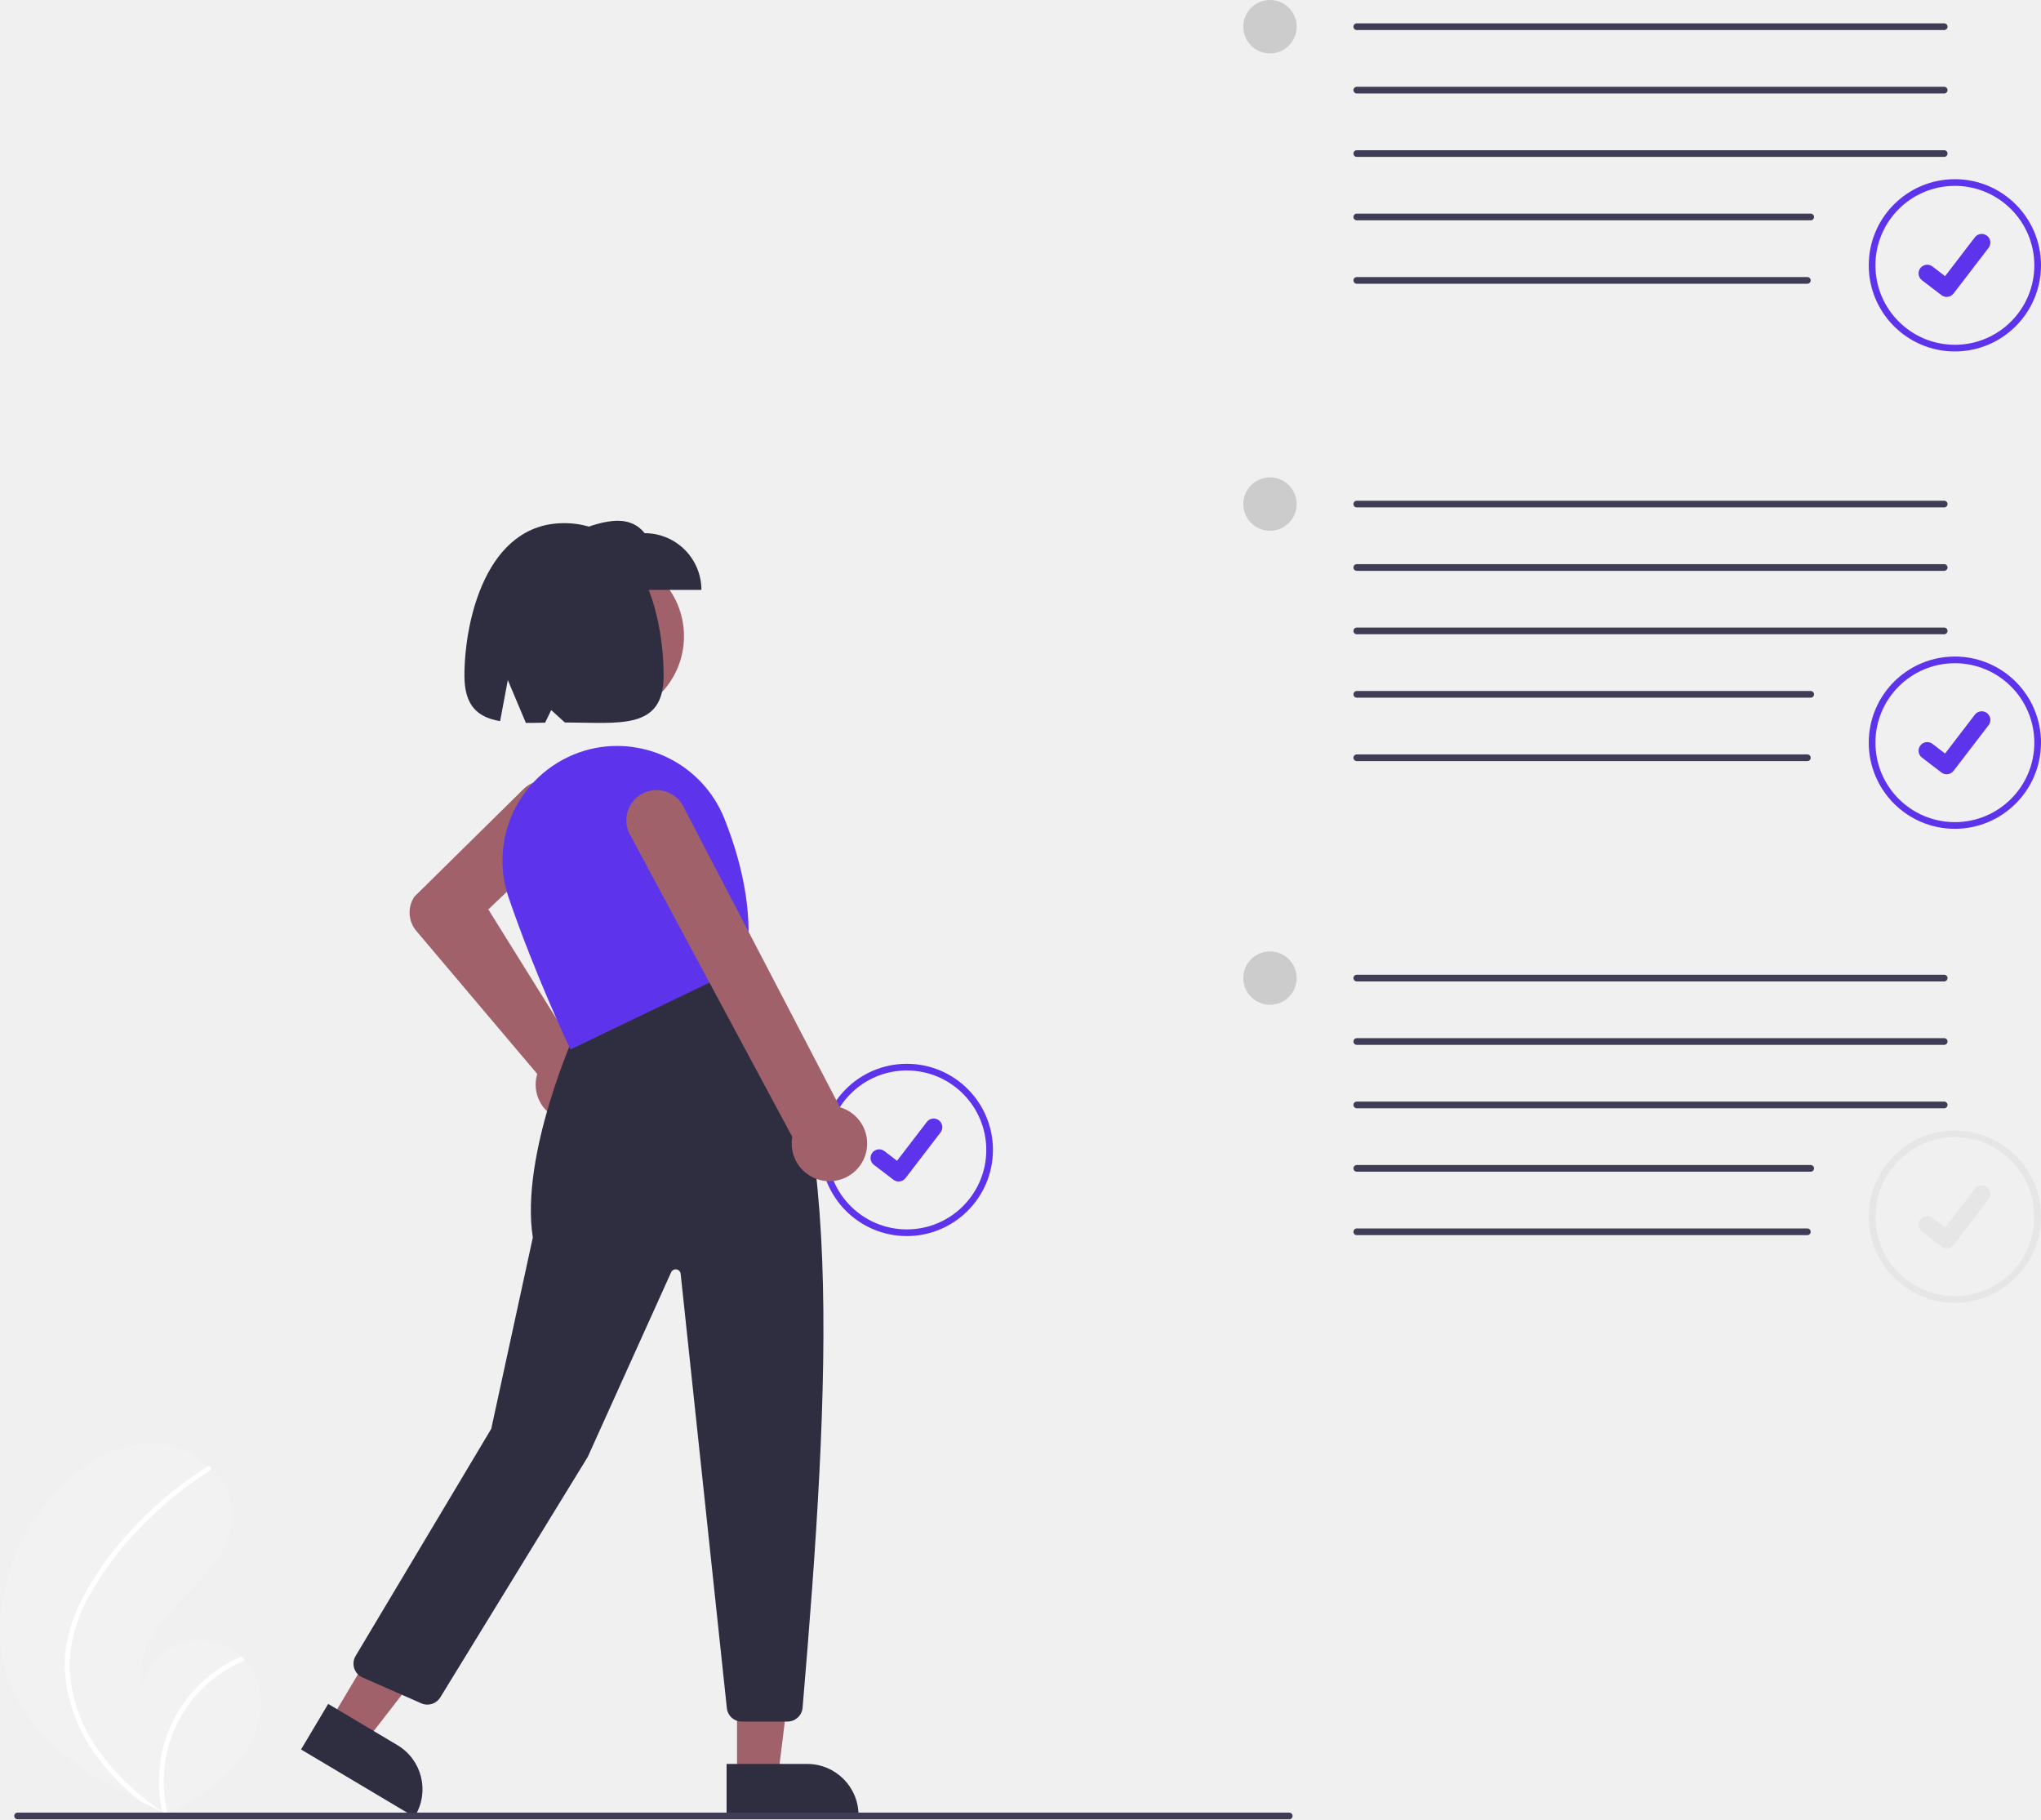
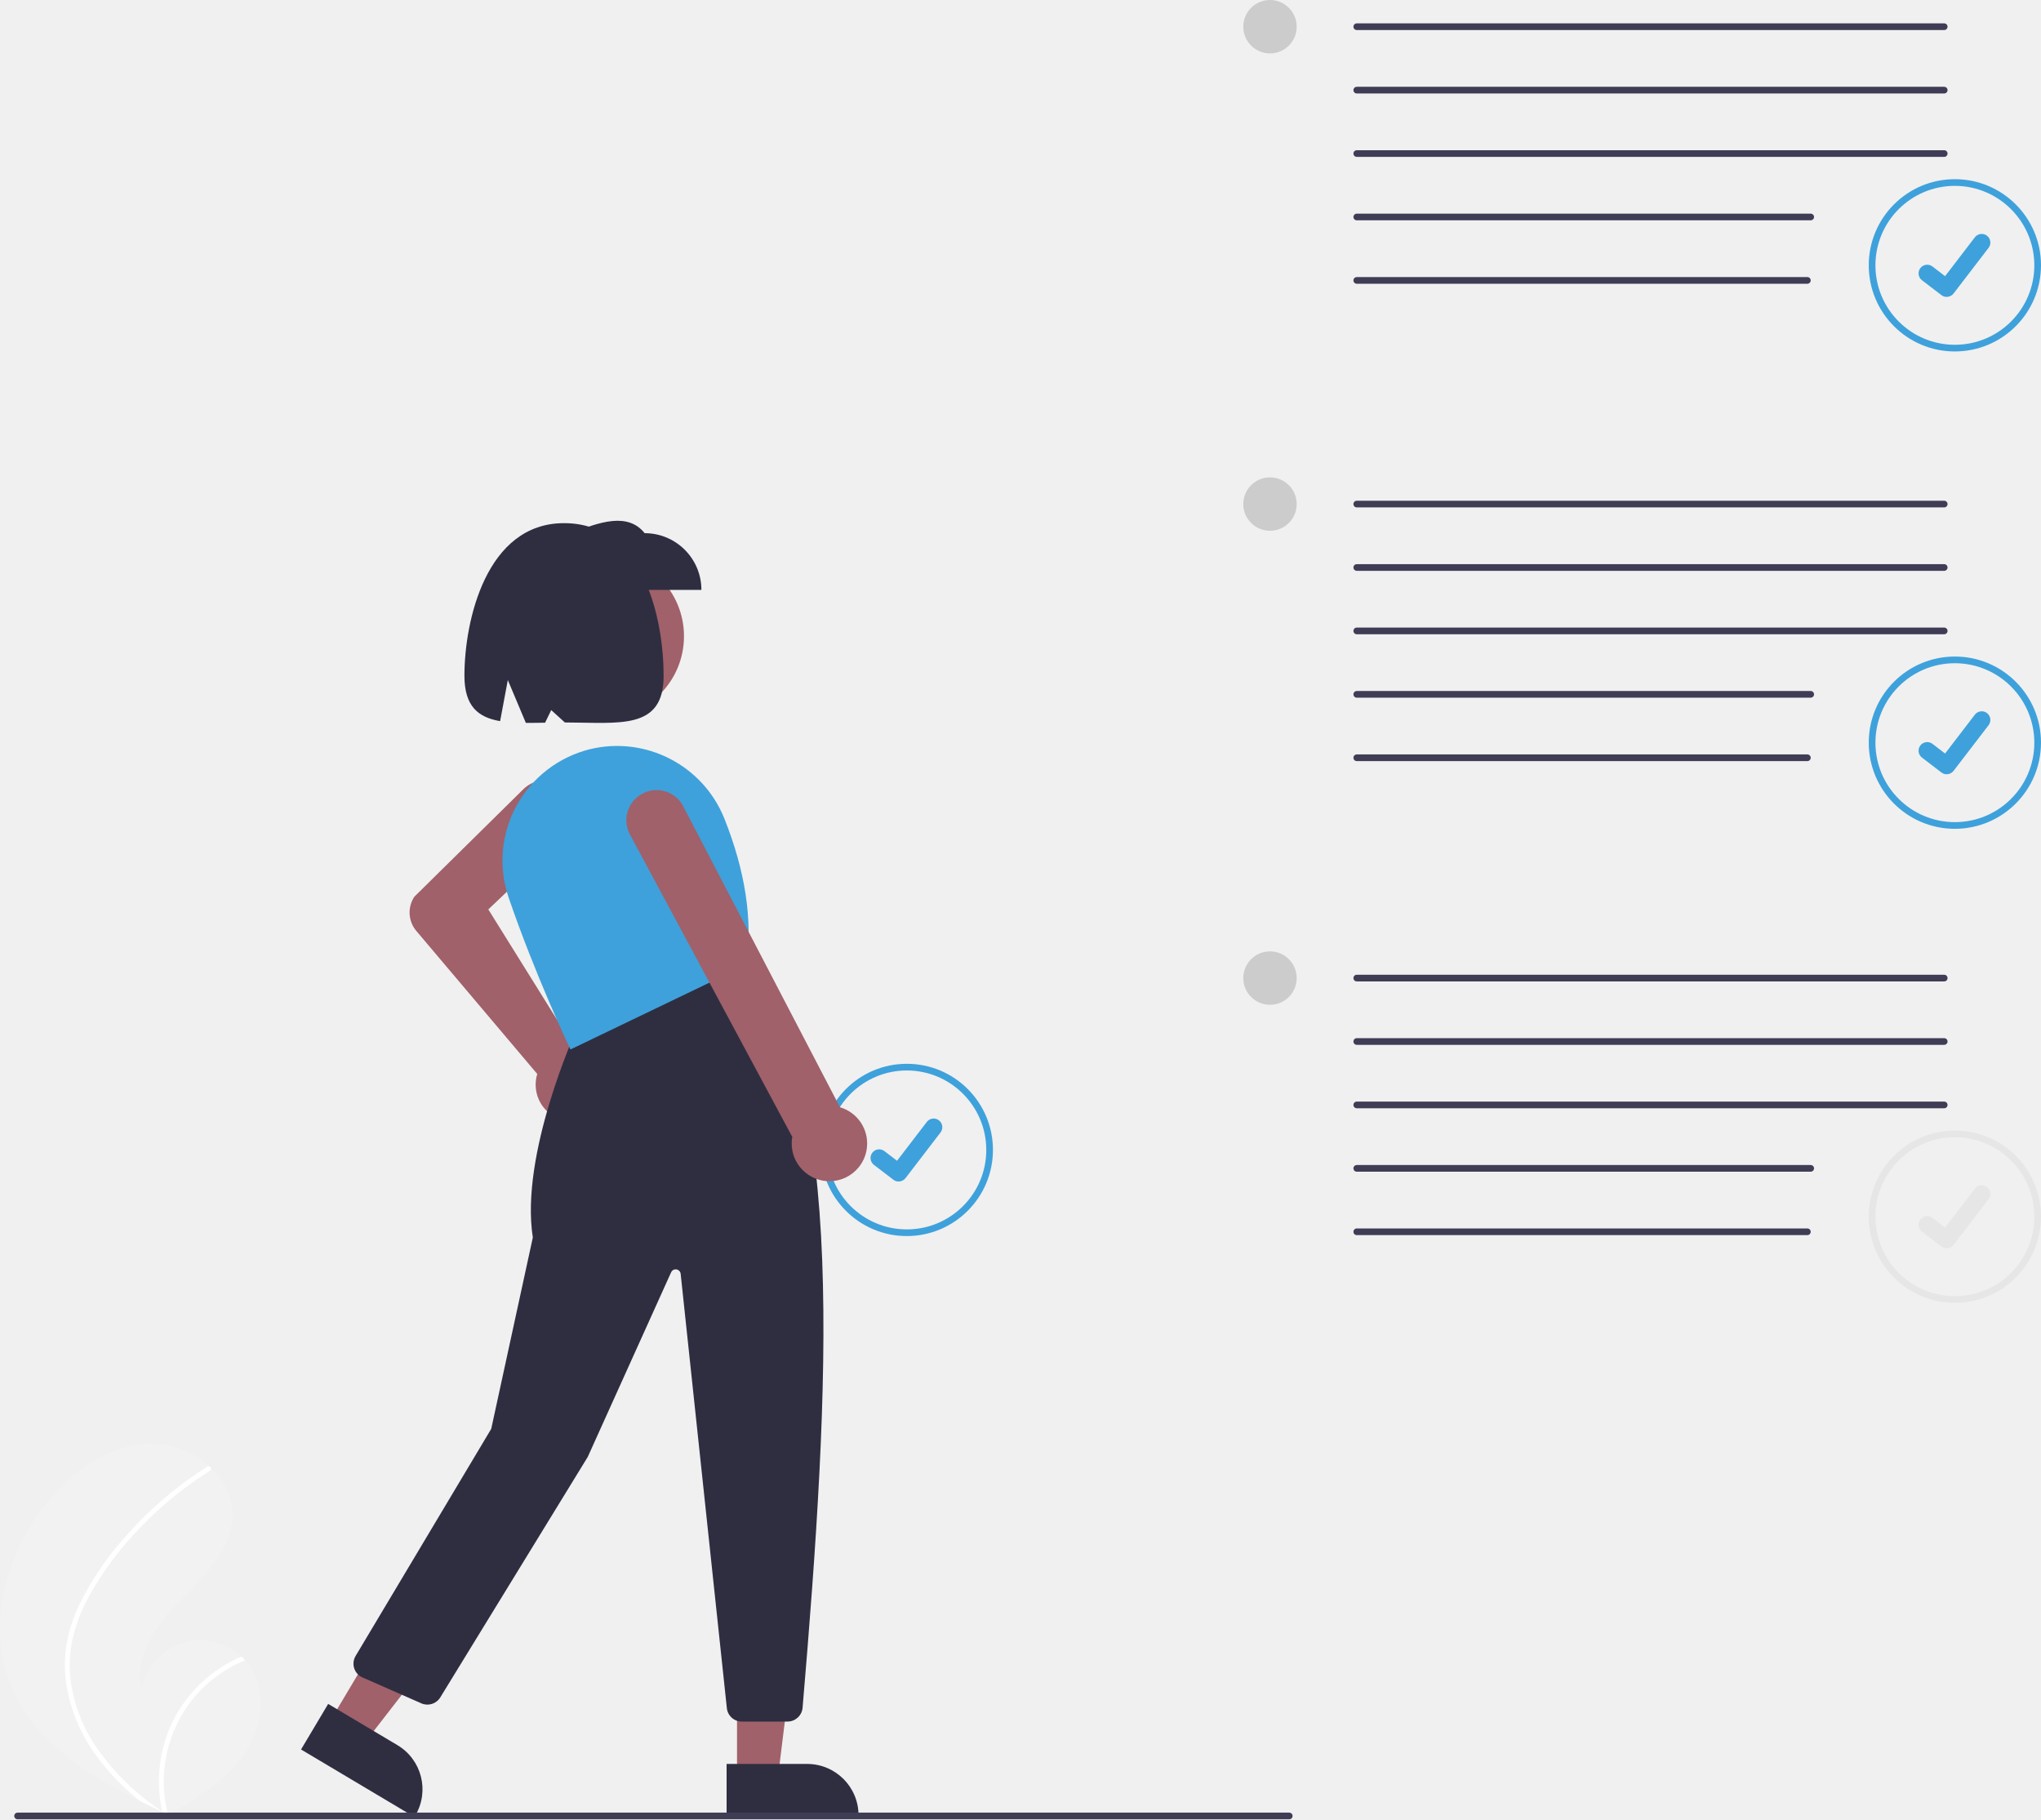
<svg xmlns="http://www.w3.org/2000/svg" id="b14b4c54-86a5-44a3-9b04-f03d46045827" data-name="Layer 1" width="611.496" height="545" viewBox="0 0 611.496 545">
  <path d="M297.877,683.382c6.972,15.945,22.46,25.702,38.318,33.634q3.321,1.662,6.632,3.228c.015.004.03.015.045.02.106.05.212.1.312.151.455.215.911.43,1.363.642l-.215.133-.671.41c.232-.133.462-.261.694-.394.069-.04.142-.078.211-.118,8.004-4.529,16.124-9.329,21.759-16.574,5.844-7.523,8.395-18.447,3.602-26.68a16.784,16.784,0,0,0-2.229-2.995c-.351-.383-.723-.746-1.106-1.099a17.99,17.99,0,0,0-29.914,9.472c-2.387-9.814,4.719-19.239,11.805-26.438,7.09-7.196,15.184-15.082,15.402-25.184a19.465,19.465,0,0,0-6.554-14.529c-.125-.116-.25-.232-.378-.344a26.254,26.254,0,0,0-17.916-6.761c-12.286.344-23.209,8.316-30.898,17.908C295.762,643.296,289.951,665.253,297.877,683.382Z" transform="translate(-294.2519 -177.5)" fill="#f2f2f2" />
  <path d="M317.787,658.686a44.631,44.631,0,0,0-3.754,12.393,38.753,38.753,0,0,0,.173,11.523,49.653,49.653,0,0,0,9.411,21.548,71.462,71.462,0,0,0,12.577,12.867q3.321,1.662,6.632,3.228c.015.004.03.015.045.02.106.05.212.1.312.151.455.215.911.43,1.363.642l-.215.133-.671.41c.232-.133.462-.261.694-.394.069-.04.142-.078.211-.118a39.503,39.503,0,0,1,8.069-35.377,39.841,39.841,0,0,1,15.062-10.872c-.351-.383-.723-.746-1.106-1.099a41.308,41.308,0,0,0-6.421,3.452,40.475,40.475,0,0,0-15.828,19.892,41.381,41.381,0,0,0-1.488,23.103c-.389-.269-.779-.544-1.159-.818a72.559,72.559,0,0,1-18.746-18.684,46.192,46.192,0,0,1-7.662-21.032c-.768-8.226,1.49-16.239,5.338-23.463a96.69,96.69,0,0,1,15.692-21.13A109.868,109.868,0,0,1,357.07,618.119a.79.79,0,0,0,.261-1.057.672.672,0,0,0-.378-.344.585.585,0,0,0-.501.088c-.936.591-1.864,1.187-2.782,1.802A111.115,111.115,0,0,0,332.898,636.632,89.455,89.455,0,0,0,317.787,658.686Z" transform="translate(-294.2519 -177.5)" fill="#fff" />
-   <path d="M565.945,547.784a25.803,25.803,0,1,1,25.803-25.803A25.832,25.832,0,0,1,565.945,547.784Zm0-49.606a23.803,23.803,0,1,0,23.803,23.803A23.83,23.83,0,0,0,565.945,498.177Z" transform="translate(-294.2519 -177.5)" fill="#5d34ec" />
-   <path id="f73b5929-bbea-48c2-a07c-236a7aa3f606" data-name="Path 395" d="M563.487,531.442a2.572,2.572,0,0,1-1.548-.514l-.028-.021-5.829-4.459a2.59,2.59,0,1,1,3.152-4.112l3.776,2.895,8.922-11.64a2.589,2.589,0,0,1,3.63-.48l.001.001-.055.077.057-.077a2.592,2.592,0,0,1,.479,3.631L565.55,530.429a2.591,2.591,0,0,1-2.06,1.01Z" transform="translate(-294.2519 -177.5)" fill="#5d34ec" />
+   <path d="M565.945,547.784a25.803,25.803,0,1,1,25.803-25.803A25.832,25.832,0,0,1,565.945,547.784Zm0-49.606a23.803,23.803,0,1,0,23.803,23.803A23.83,23.83,0,0,0,565.945,498.177Z" transform="translate(-294.2519 -177.5)" fill="#3ea1db" />
+   <path id="f73b5929-bbea-48c2-a07c-236a7aa3f606" data-name="Path 395" d="M563.487,531.442a2.572,2.572,0,0,1-1.548-.514l-.028-.021-5.829-4.459a2.59,2.59,0,1,1,3.152-4.112l3.776,2.895,8.922-11.64a2.589,2.589,0,0,1,3.63-.48l.001.001-.055.077.057-.077a2.592,2.592,0,0,1,.479,3.631L565.55,530.429a2.591,2.591,0,0,1-2.06,1.01Z" transform="translate(-294.2519 -177.5)" fill="#3ea1db" />
  <circle cx="180.367" cy="190.593" r="24.561" fill="#a0616a" />
  <path d="M465.751,513.425q-.464,0-.932-.041a11.003,11.003,0,0,1-9.875-13.116,10.301,10.301,0,0,1,.27-1.046l-36.25-42.873a8.545,8.545,0,0,1-.594-10.185l.066-.08,32.629-32.174a9.432,9.432,0,1,1,13.121,13.553l-23.632,22.467,25.872,41.523a10.471,10.471,0,0,1,1.459.18,11.002,11.002,0,0,1-2.133,21.792Z" transform="translate(-294.2519 -177.5)" fill="#a0616a" />
  <polygon points="220.819 532.422 233.079 532.421 238.911 485.133 220.817 485.134 220.819 532.422" fill="#a0616a" />
  <path d="M511.944,705.919l24.144-.001h.001A15.386,15.386,0,0,1,551.475,721.304v.5l-39.531.001Z" transform="translate(-294.2519 -177.5)" fill="#2f2e41" />
  <polygon points="98.963 515.471 109.497 521.743 138.702 484.096 123.155 474.84 98.963 515.471" fill="#a0616a" />
  <path d="M392.576,687.932l20.745,12.352.001 0a15.386,15.386,0,0,1,5.348,21.092l-.256.43-33.966-20.223Z" transform="translate(-294.2519 -177.5)" fill="#2f2e41" />
  <path d="M530.224,693.219H516.495a4.492,4.492,0,0,1-4.475-4.024L498.181,559.098a1.5,1.5,0,0,0-2.859-.459l-24.968,55.286-44.204,72.08a4.521,4.521,0,0,1-5.648,1.766l-17.659-7.77a4.501,4.501,0,0,1-2.051-6.428l40.636-68.041,12.463-57.328c-3.92-24.861,12.884-61.823,13.054-62.194l.083-.181,50.526-20.211.232.284c30.023,36.648,25.137,126.487,16.924,223.193A4.53,4.53,0,0,1,530.224,693.219Z" transform="translate(-294.2519 -177.5)" fill="#2f2e41" />
-   <path d="M465.163,491.887l-.216-.453c-.103-.217-10.395-21.924-18.329-45.124a34.221,34.221,0,0,1,2.373-27.425,34.594,34.594,0,0,1,22.061-16.964h0a34.636,34.636,0,0,1,40.202,20.743c6.293,15.737,8.527,30.415,6.64,43.625l-.038.265-.241.115Z" transform="translate(-294.2519 -177.5)" fill="#5d34ec" />
+   <path d="M465.163,491.887l-.216-.453c-.103-.217-10.395-21.924-18.329-45.124a34.221,34.221,0,0,1,2.373-27.425,34.594,34.594,0,0,1,22.061-16.964h0a34.636,34.636,0,0,1,40.202,20.743c6.293,15.737,8.527,30.415,6.64,43.625l-.038.265-.241.115Z" transform="translate(-294.2519 -177.5)" fill="#3ea1db" />
  <path d="M551.584,527.104a11.318,11.318,0,0,1-8.677,4.25h0a11.307,11.307,0,0,1-11.459-11.612,10.9,10.9,0,0,1,.18-1.66L483.265,428.007a9.052,9.052,0,1,1,15.405-9.51l47.247,90.707a11.295,11.295,0,0,1,5.667,17.9Z" transform="translate(-294.2519 -177.5)" fill="#a0616a" />
  <path d="M504.398,354.219h-39v-17c8.56-3.401,16.937-6.293,22,0a17,17,0,0,1,17,17Z" transform="translate(-294.2519 -177.5)" fill="#2f2e41" />
  <path d="M463.239,334.219c-23.315,0-29.841,29.224-29.841,45.711,0,9.195,4.158,12.483,10.692,13.596l2.308-12.307,5.405,12.837c1.835.009,3.764-.026,5.763-.063l1.833-3.773,4.086,3.706c16.367.024,29.595,2.41,29.595-13.994C493.079,363.444,487.356,334.219,463.239,334.219Z" transform="translate(-294.2519 -177.5)" fill="#2f2e41" />
  <circle cx="380.496" cy="151" r="8" fill="#ccc" />
-   <path d="M879.945,425.784a25.803,25.803,0,1,1,25.803-25.803A25.832,25.832,0,0,1,879.945,425.784Zm0-49.606a23.803,23.803,0,1,0,23.803,23.803A23.83,23.83,0,0,0,879.945,376.177Z" transform="translate(-294.2519 -177.5)" fill="#5d34ec" />
-   <path id="b9831659-891b-45a6-8adc-1a9375a374c9" data-name="Path 395" d="M877.487,409.442a2.572,2.572,0,0,1-1.548-.514l-.028-.021-5.829-4.459a2.59,2.59,0,1,1,3.152-4.112l3.776,2.895,8.922-11.64a2.589,2.589,0,0,1,3.63-.48l.001.001-.055.077.057-.077a2.592,2.592,0,0,1,.479,3.631L879.55,408.429a2.591,2.591,0,0,1-2.06,1.01Z" transform="translate(-294.2519 -177.5)" fill="#5d34ec" />
+   <path d="M879.945,425.784a25.803,25.803,0,1,1,25.803-25.803A25.832,25.832,0,0,1,879.945,425.784Zm0-49.606a23.803,23.803,0,1,0,23.803,23.803A23.83,23.83,0,0,0,879.945,376.177Z" transform="translate(-294.2519 -177.5)" fill="#3ea1db" />
+   <path id="b9831659-891b-45a6-8adc-1a9375a374c9" data-name="Path 395" d="M877.487,409.442a2.572,2.572,0,0,1-1.548-.514l-.028-.021-5.829-4.459a2.59,2.59,0,1,1,3.152-4.112l3.776,2.895,8.922-11.64a2.589,2.589,0,0,1,3.63-.48l.001.001-.055.077.057-.077a2.592,2.592,0,0,1,.479,3.631L879.55,408.429a2.591,2.591,0,0,1-2.06,1.01Z" transform="translate(-294.2519 -177.5)" fill="#3ea1db" />
  <path d="M876.748,329.5h-176a1,1,0,0,1,0-2h176a1,1,0,0,1,0,2Z" transform="translate(-294.2519 -177.5)" fill="#3f3d56" />
  <path d="M876.748,348.5h-176a1,1,0,0,1,0-2h176a1,1,0,0,1,0,2Z" transform="translate(-294.2519 -177.5)" fill="#3f3d56" />
  <path d="M876.748,367.5h-176a1,1,0,0,1,0-2h176a1,1,0,0,1,0,2Z" transform="translate(-294.2519 -177.5)" fill="#3f3d56" />
  <path d="M836.748,386.5h-136a1,1,0,0,1,0-2h136a1,1,0,0,1,0,2Z" transform="translate(-294.2519 -177.5)" fill="#3f3d56" />
  <path d="M835.748,405.5h-135a1,1,0,0,1,0-2h135a1,1,0,0,1,0,2Z" transform="translate(-294.2519 -177.5)" fill="#3f3d56" />
  <circle cx="380.496" cy="8" r="8" fill="#ccc" />
-   <path d="M879.945,282.784a25.803,25.803,0,1,1,25.803-25.803A25.832,25.832,0,0,1,879.945,282.784Zm0-49.606a23.803,23.803,0,1,0,23.803,23.803A23.83,23.83,0,0,0,879.945,233.177Z" transform="translate(-294.2519 -177.5)" fill="#5d34ec" />
-   <path id="a4eaae8d-0473-4dfb-80cb-ce1489130d65" data-name="Path 395" d="M877.487,266.442a2.572,2.572,0,0,1-1.548-.514l-.028-.021-5.829-4.459a2.59,2.59,0,1,1,3.152-4.112l3.776,2.895,8.922-11.64a2.589,2.589,0,0,1,3.63-.48l.001.001-.055.077.057-.077a2.592,2.592,0,0,1,.479,3.631L879.55,265.429a2.591,2.591,0,0,1-2.06,1.01Z" transform="translate(-294.2519 -177.5)" fill="#5d34ec" />
+   <path d="M879.945,282.784a25.803,25.803,0,1,1,25.803-25.803A25.832,25.832,0,0,1,879.945,282.784Zm0-49.606a23.803,23.803,0,1,0,23.803,23.803A23.83,23.83,0,0,0,879.945,233.177Z" transform="translate(-294.2519 -177.5)" fill="#3ea1db" />
+   <path id="a4eaae8d-0473-4dfb-80cb-ce1489130d65" data-name="Path 395" d="M877.487,266.442a2.572,2.572,0,0,1-1.548-.514l-.028-.021-5.829-4.459a2.59,2.59,0,1,1,3.152-4.112l3.776,2.895,8.922-11.64a2.589,2.589,0,0,1,3.63-.48l.001.001-.055.077.057-.077a2.592,2.592,0,0,1,.479,3.631L879.55,265.429a2.591,2.591,0,0,1-2.06,1.01Z" transform="translate(-294.2519 -177.5)" fill="#3ea1db" />
  <path d="M876.748,186.5h-176a1,1,0,0,1,0-2h176a1,1,0,0,1,0,2Z" transform="translate(-294.2519 -177.5)" fill="#3f3d56" />
  <path d="M876.748,205.5h-176a1,1,0,0,1,0-2h176a1,1,0,0,1,0,2Z" transform="translate(-294.2519 -177.5)" fill="#3f3d56" />
  <path d="M876.748,224.5h-176a1,1,0,0,1,0-2h176a1,1,0,0,1,0,2Z" transform="translate(-294.2519 -177.5)" fill="#3f3d56" />
  <path d="M836.748,243.5h-136a1,1,0,0,1,0-2h136a1,1,0,0,1,0,2Z" transform="translate(-294.2519 -177.5)" fill="#3f3d56" />
  <path d="M835.748,262.5h-135a1,1,0,0,1,0-2h135a1,1,0,0,1,0,2Z" transform="translate(-294.2519 -177.5)" fill="#3f3d56" />
  <circle cx="380.496" cy="293" r="8" fill="#ccc" />
  <path d="M879.945,567.784a25.803,25.803,0,1,1,25.803-25.803A25.832,25.832,0,0,1,879.945,567.784Zm0-49.606a23.803,23.803,0,1,0,23.803,23.803A23.83,23.83,0,0,0,879.945,518.177Z" transform="translate(-294.2519 -177.5)" fill="#e6e6e6" />
  <path id="a21ca558-fa96-4264-98a7-0764bc68c1d4" data-name="Path 395" d="M877.487,551.442a2.572,2.572,0,0,1-1.548-.514l-.028-.021-5.829-4.459a2.59,2.59,0,1,1,3.152-4.112l3.776,2.895,8.922-11.64a2.589,2.589,0,0,1,3.63-.48l.001.001-.055.077.057-.077a2.592,2.592,0,0,1,.479,3.631L879.55,550.429a2.591,2.591,0,0,1-2.06,1.01Z" transform="translate(-294.2519 -177.5)" fill="#e6e6e6" />
  <path d="M876.748,471.5h-176a1,1,0,0,1,0-2h176a1,1,0,0,1,0,2Z" transform="translate(-294.2519 -177.5)" fill="#3f3d56" />
  <path d="M876.748,490.5h-176a1,1,0,0,1,0-2h176a1,1,0,0,1,0,2Z" transform="translate(-294.2519 -177.5)" fill="#3f3d56" />
  <path d="M876.748,509.5h-176a1,1,0,0,1,0-2h176a1,1,0,0,1,0,2Z" transform="translate(-294.2519 -177.5)" fill="#3f3d56" />
  <path d="M836.748,528.5h-136a1,1,0,0,1,0-2h136a1,1,0,0,1,0,2Z" transform="translate(-294.2519 -177.5)" fill="#3f3d56" />
  <path d="M835.748,547.5h-135a1,1,0,0,1,0-2h135a1,1,0,0,1,0,2Z" transform="translate(-294.2519 -177.5)" fill="#3f3d56" />
  <path d="M680.516,722.5h-381a1,1,0,0,1,0-2h381a1,1,0,0,1,0,2Z" transform="translate(-294.2519 -177.5)" fill="#3f3d56" />
</svg>
